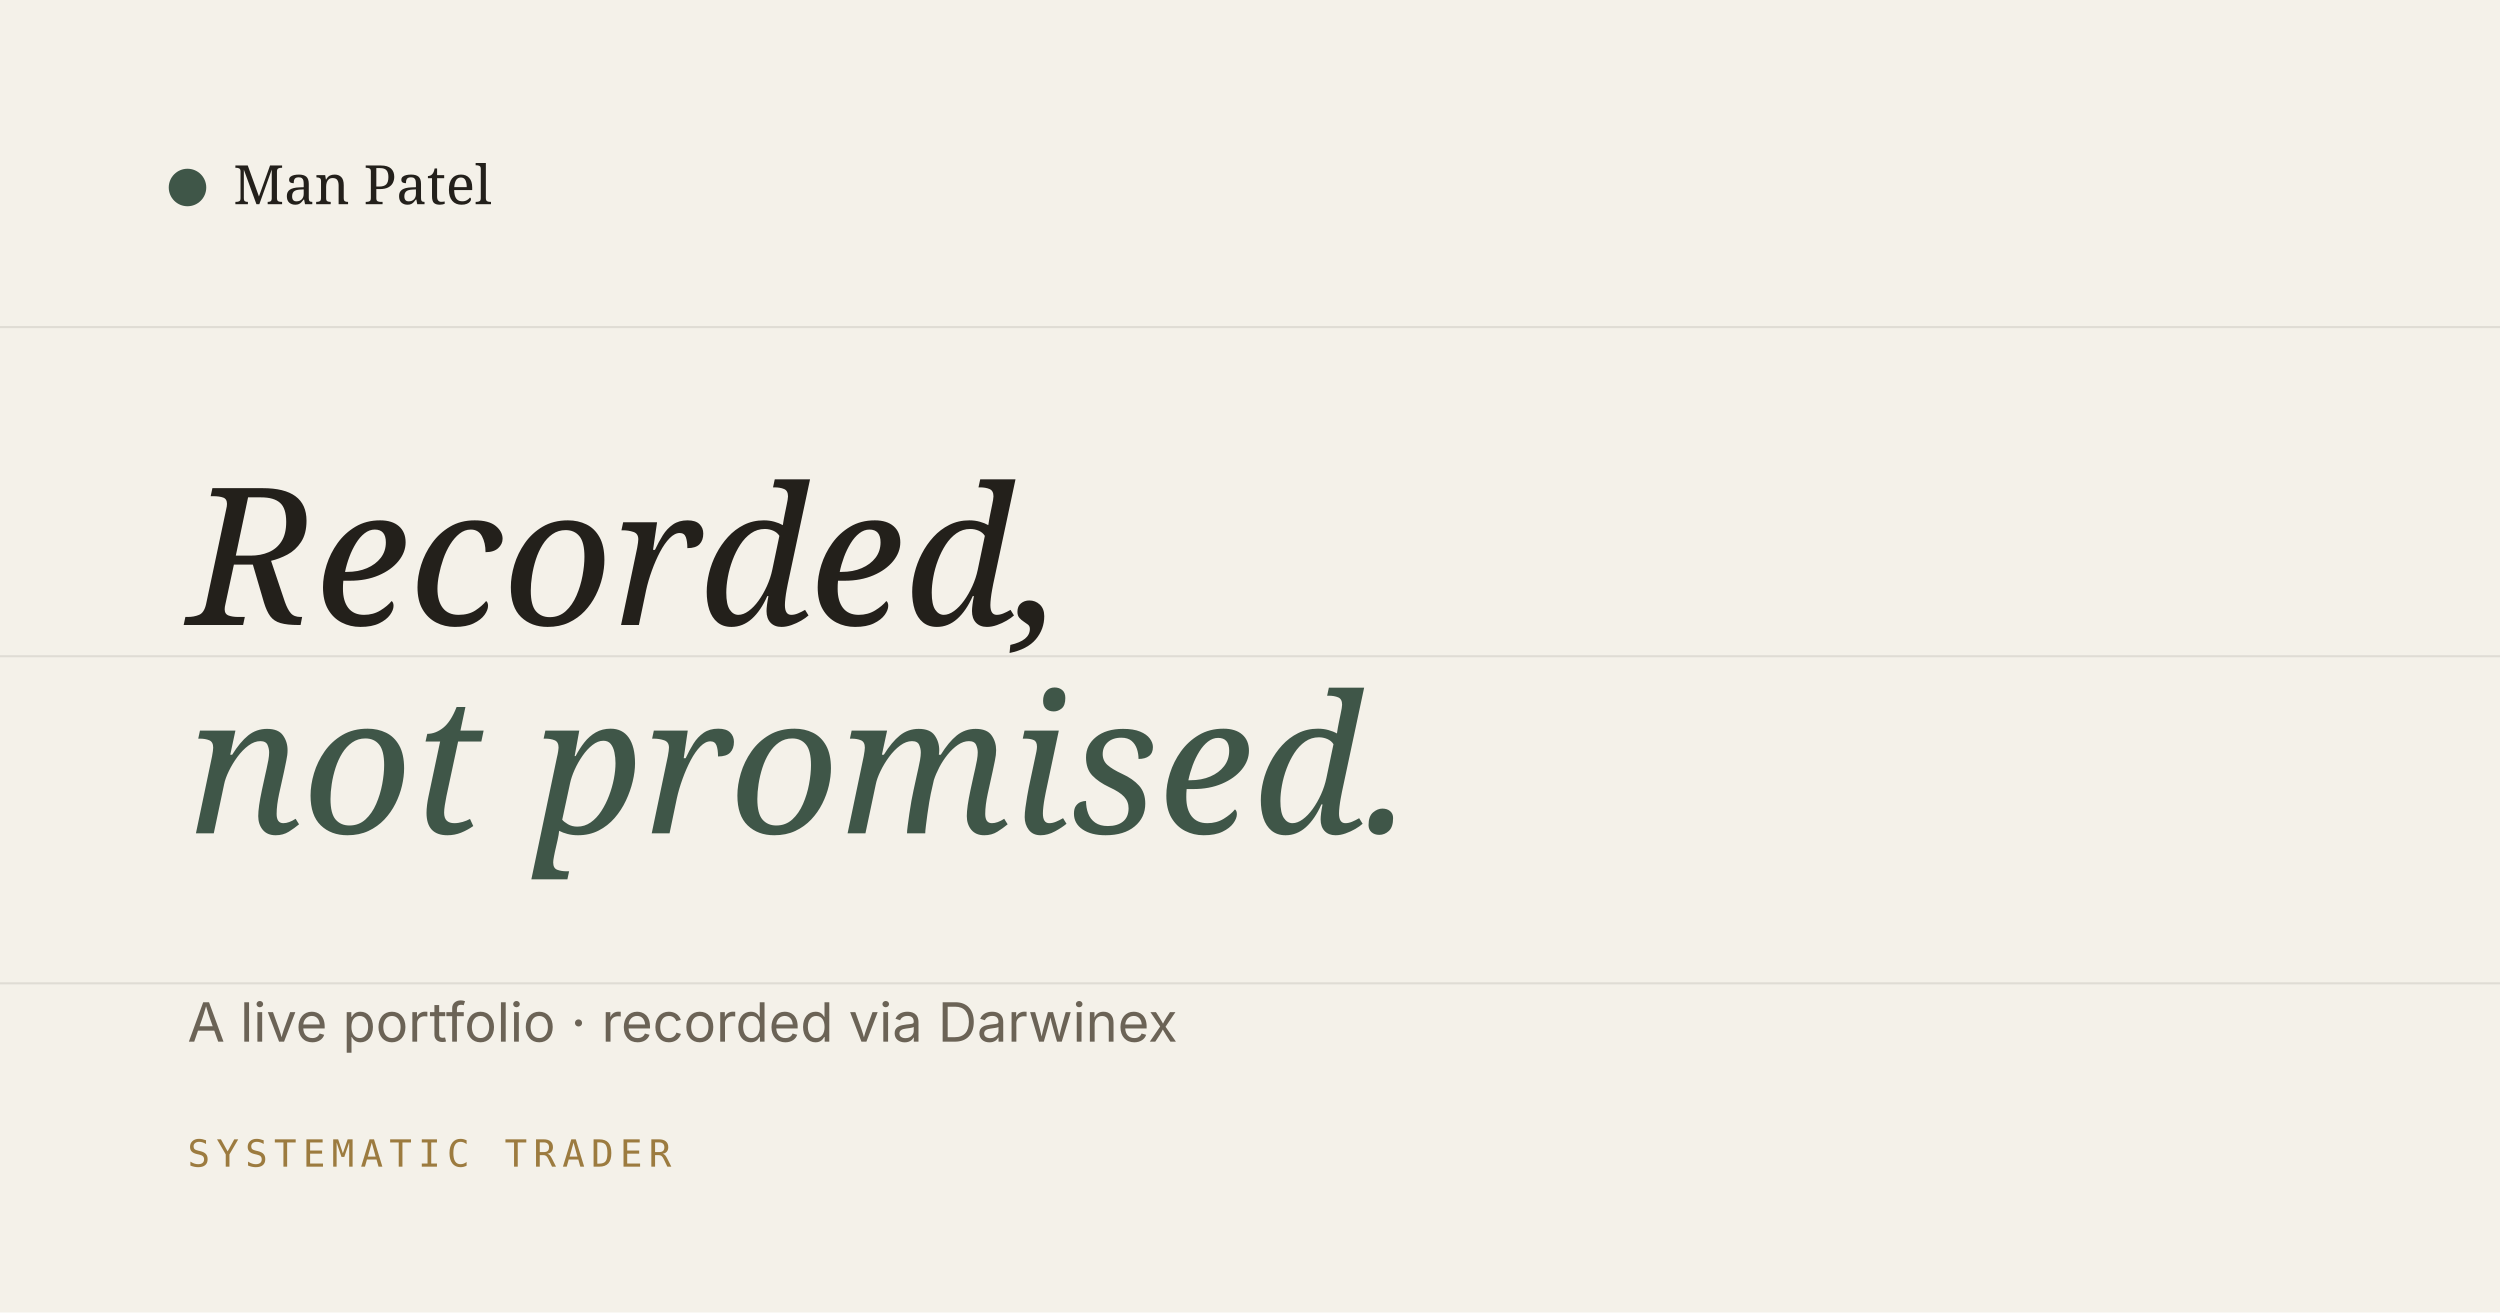
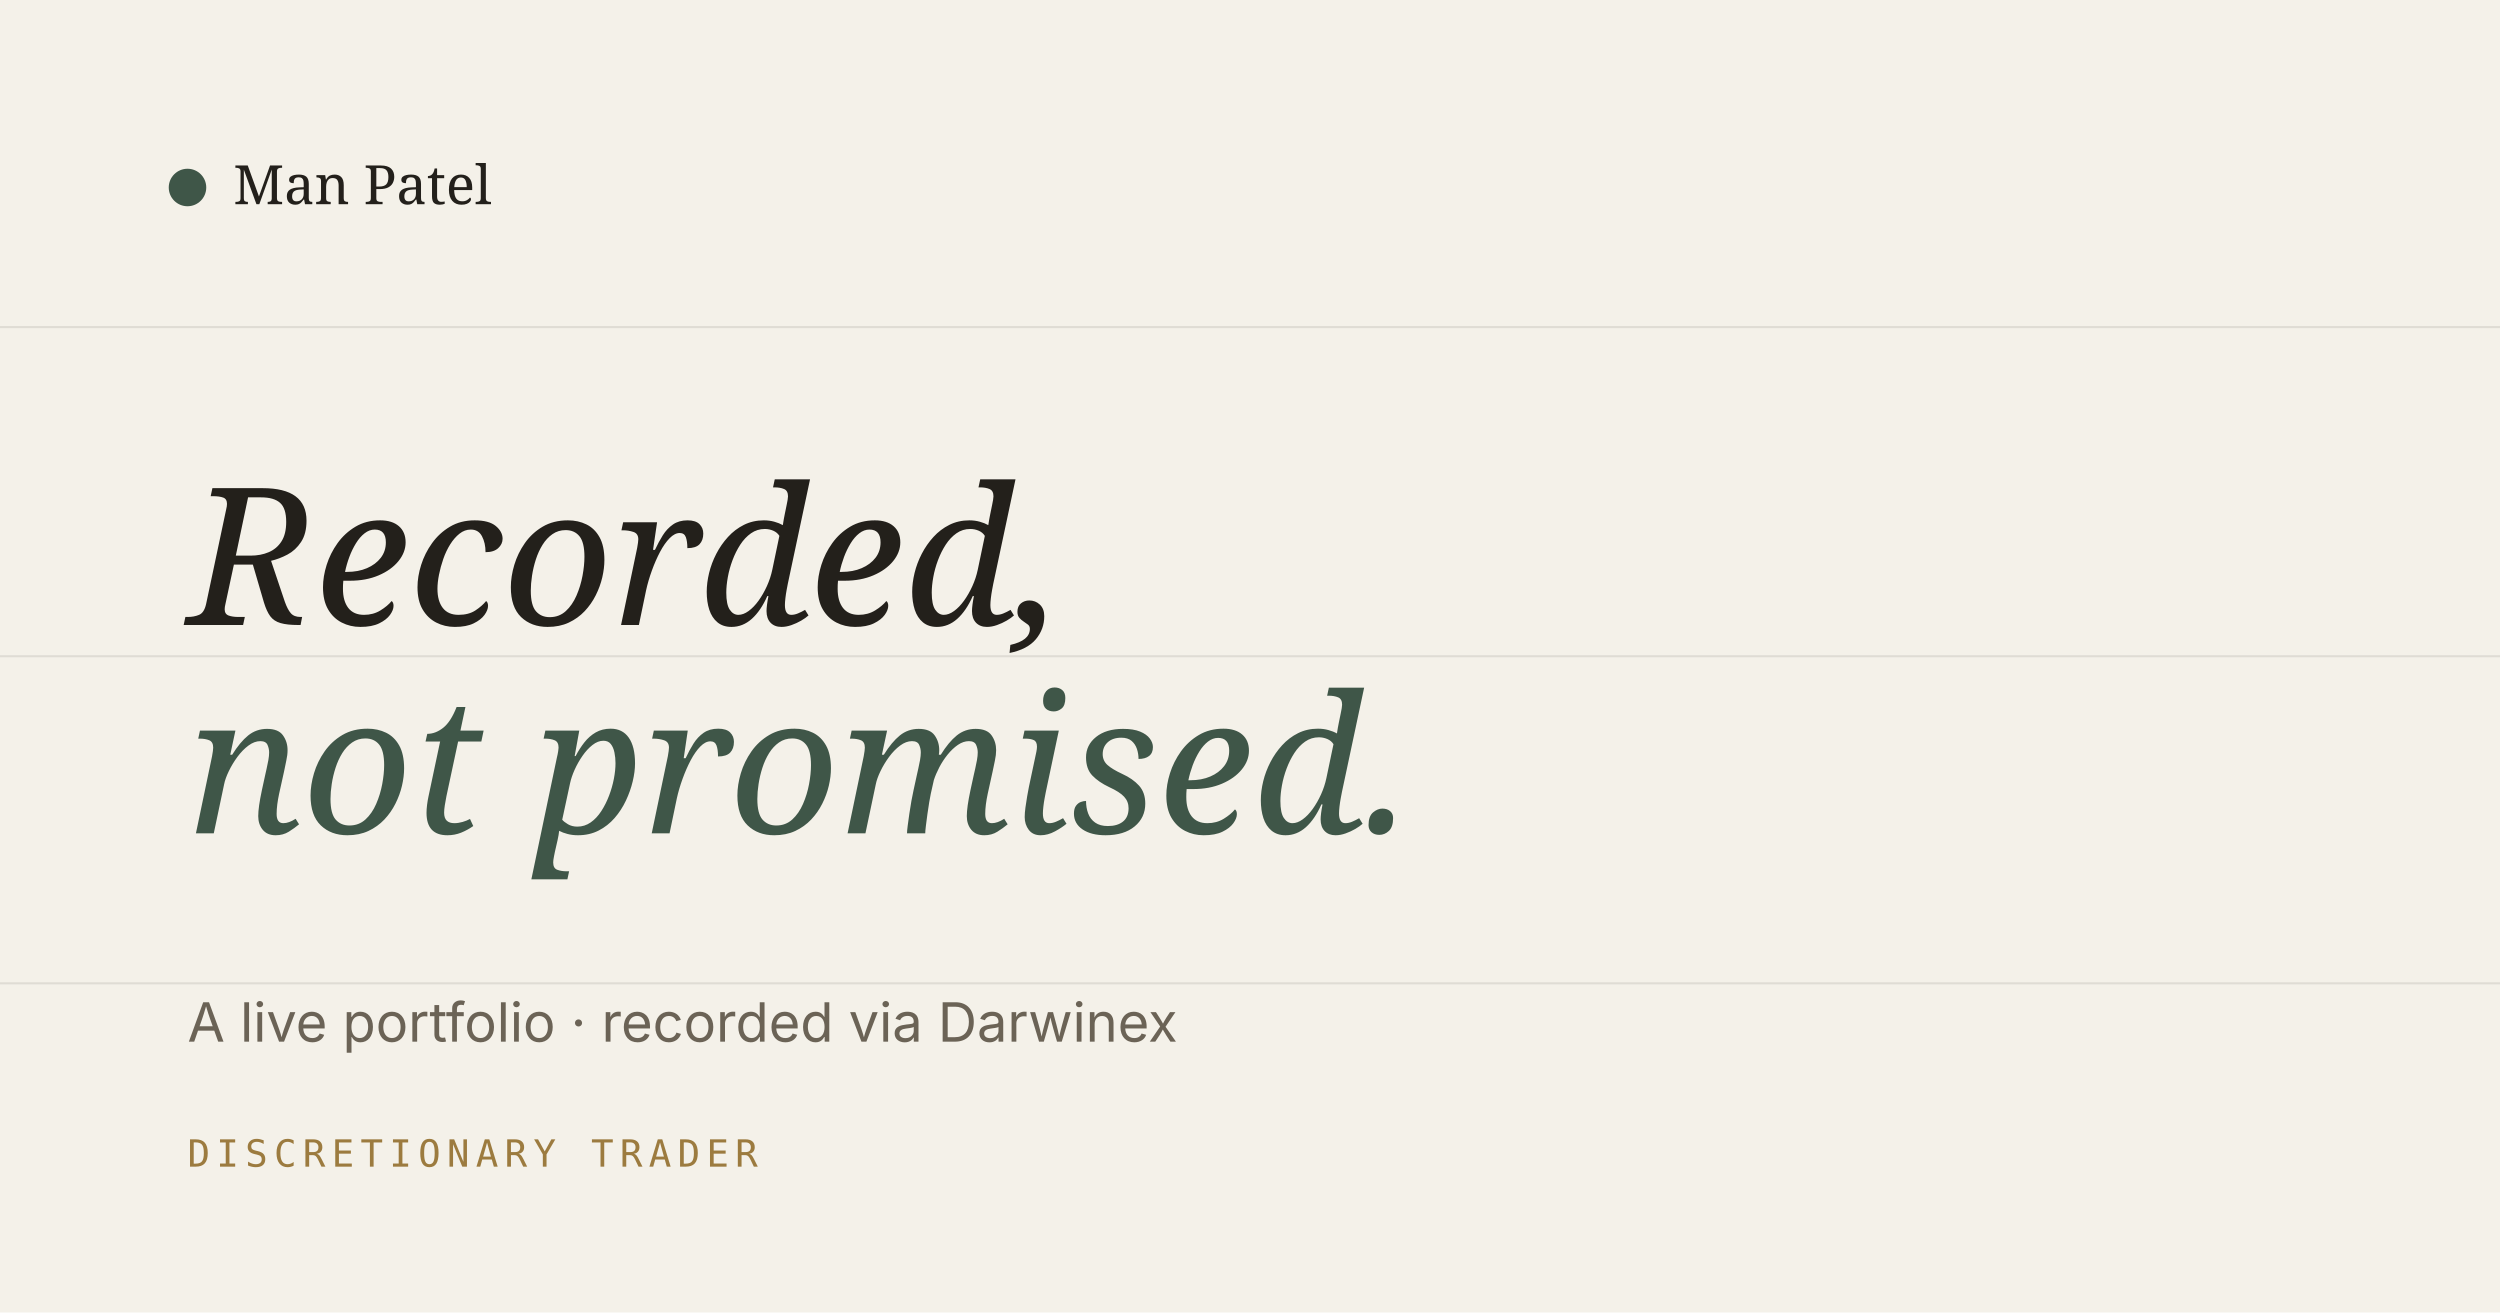
<svg xmlns="http://www.w3.org/2000/svg" width="1200" height="630" viewBox="0 0 1200 630">
  <rect width="1200" height="630" fill="#F4F1E9" />
  <g stroke="rgba(35,32,27,0.10)" stroke-width="1">
    <line x1="0" y1="157" x2="1200" y2="157" />
    <line x1="0" y1="315" x2="1200" y2="315" />
    <line x1="0" y1="472" x2="1200" y2="472" />
  </g>
  <circle cx="90" cy="90" r="9" fill="#3F5648" />
  <text x="112" y="98" font-family="Georgia, serif" font-size="26" fill="#23201B">Man Patel</text>
  <text x="90" y="300" font-family="Georgia, serif" font-size="92" font-style="italic" fill="#23201B">Recorded,</text>
  <text x="90" y="400" font-family="Georgia, serif" font-size="92" font-style="italic" fill="#3F5648">not promised.</text>
  <text x="90" y="500" font-family="Inter, sans-serif" font-size="26" fill="#6B6356">A live portfolio · recorded via Darwinex</text>
-   <text x="90" y="560" font-family="monospace" font-size="18" letter-spacing="3" fill="#9C7B3F">SYSTEMATIC TRADER</text>
+   <text x="90" y="560" font-family="monospace" font-size="18" letter-spacing="3" fill="#9C7B3F">DISCRETIONARY TRADER</text>
</svg>
